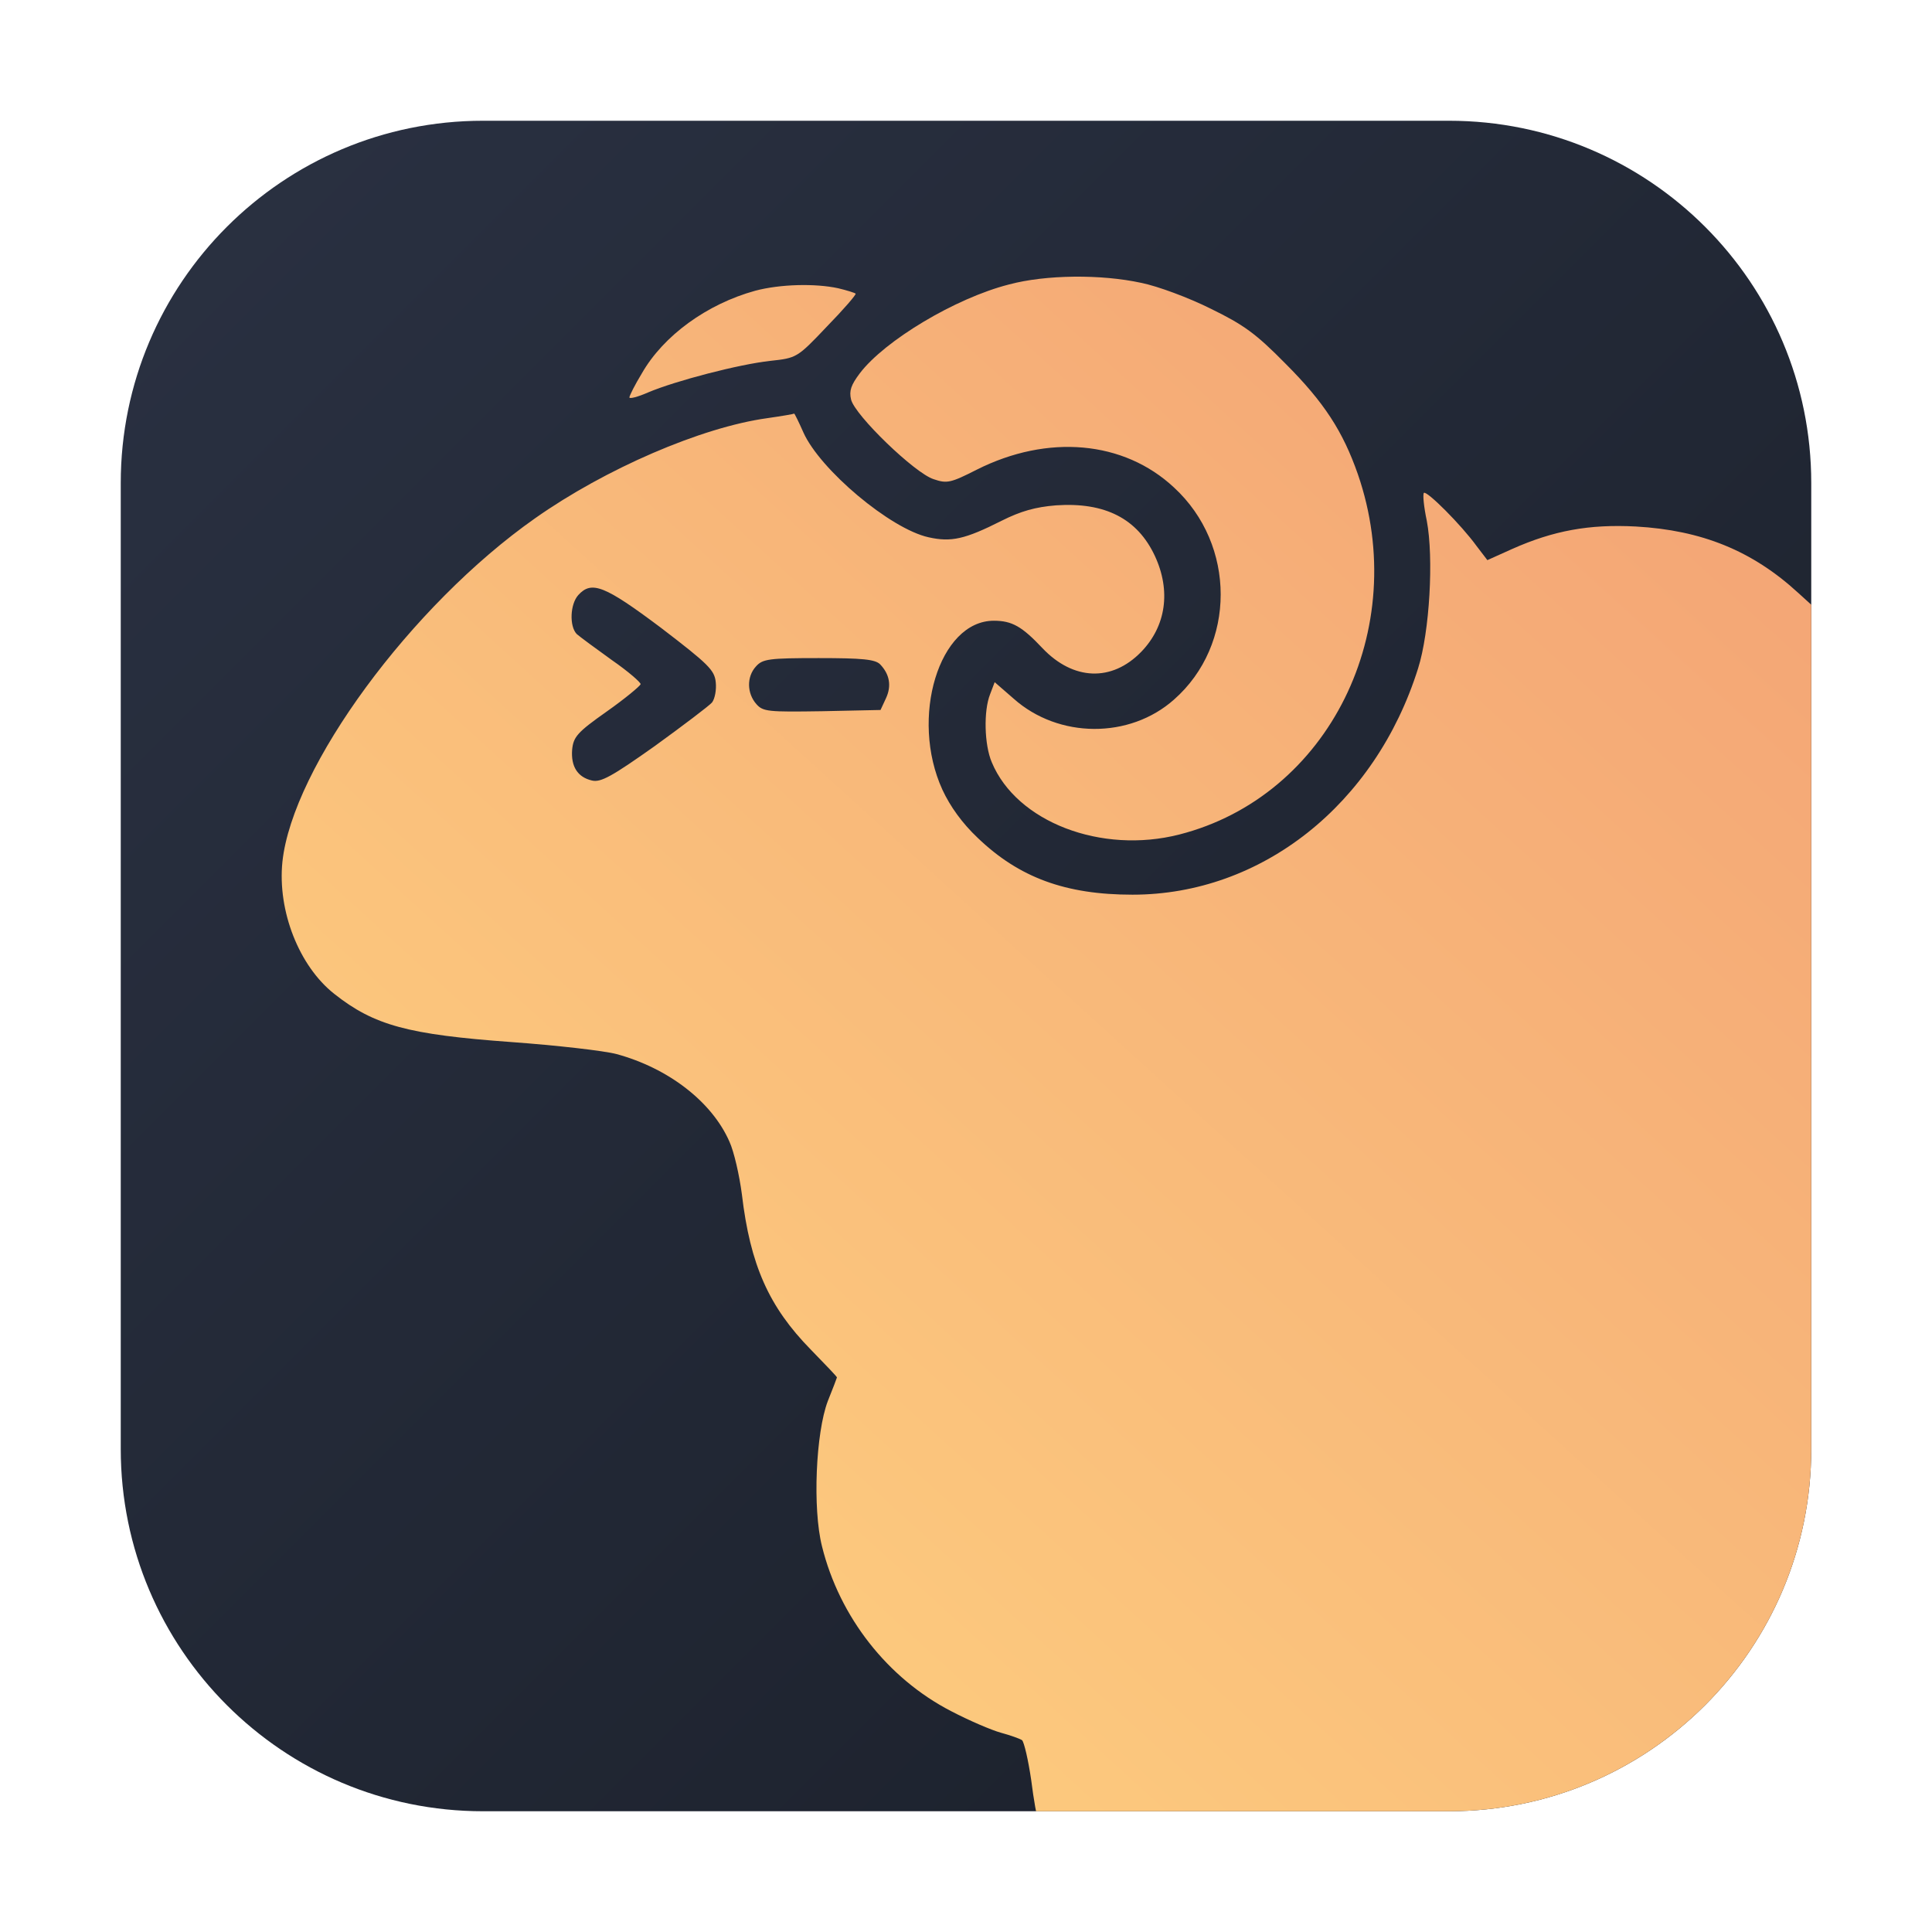
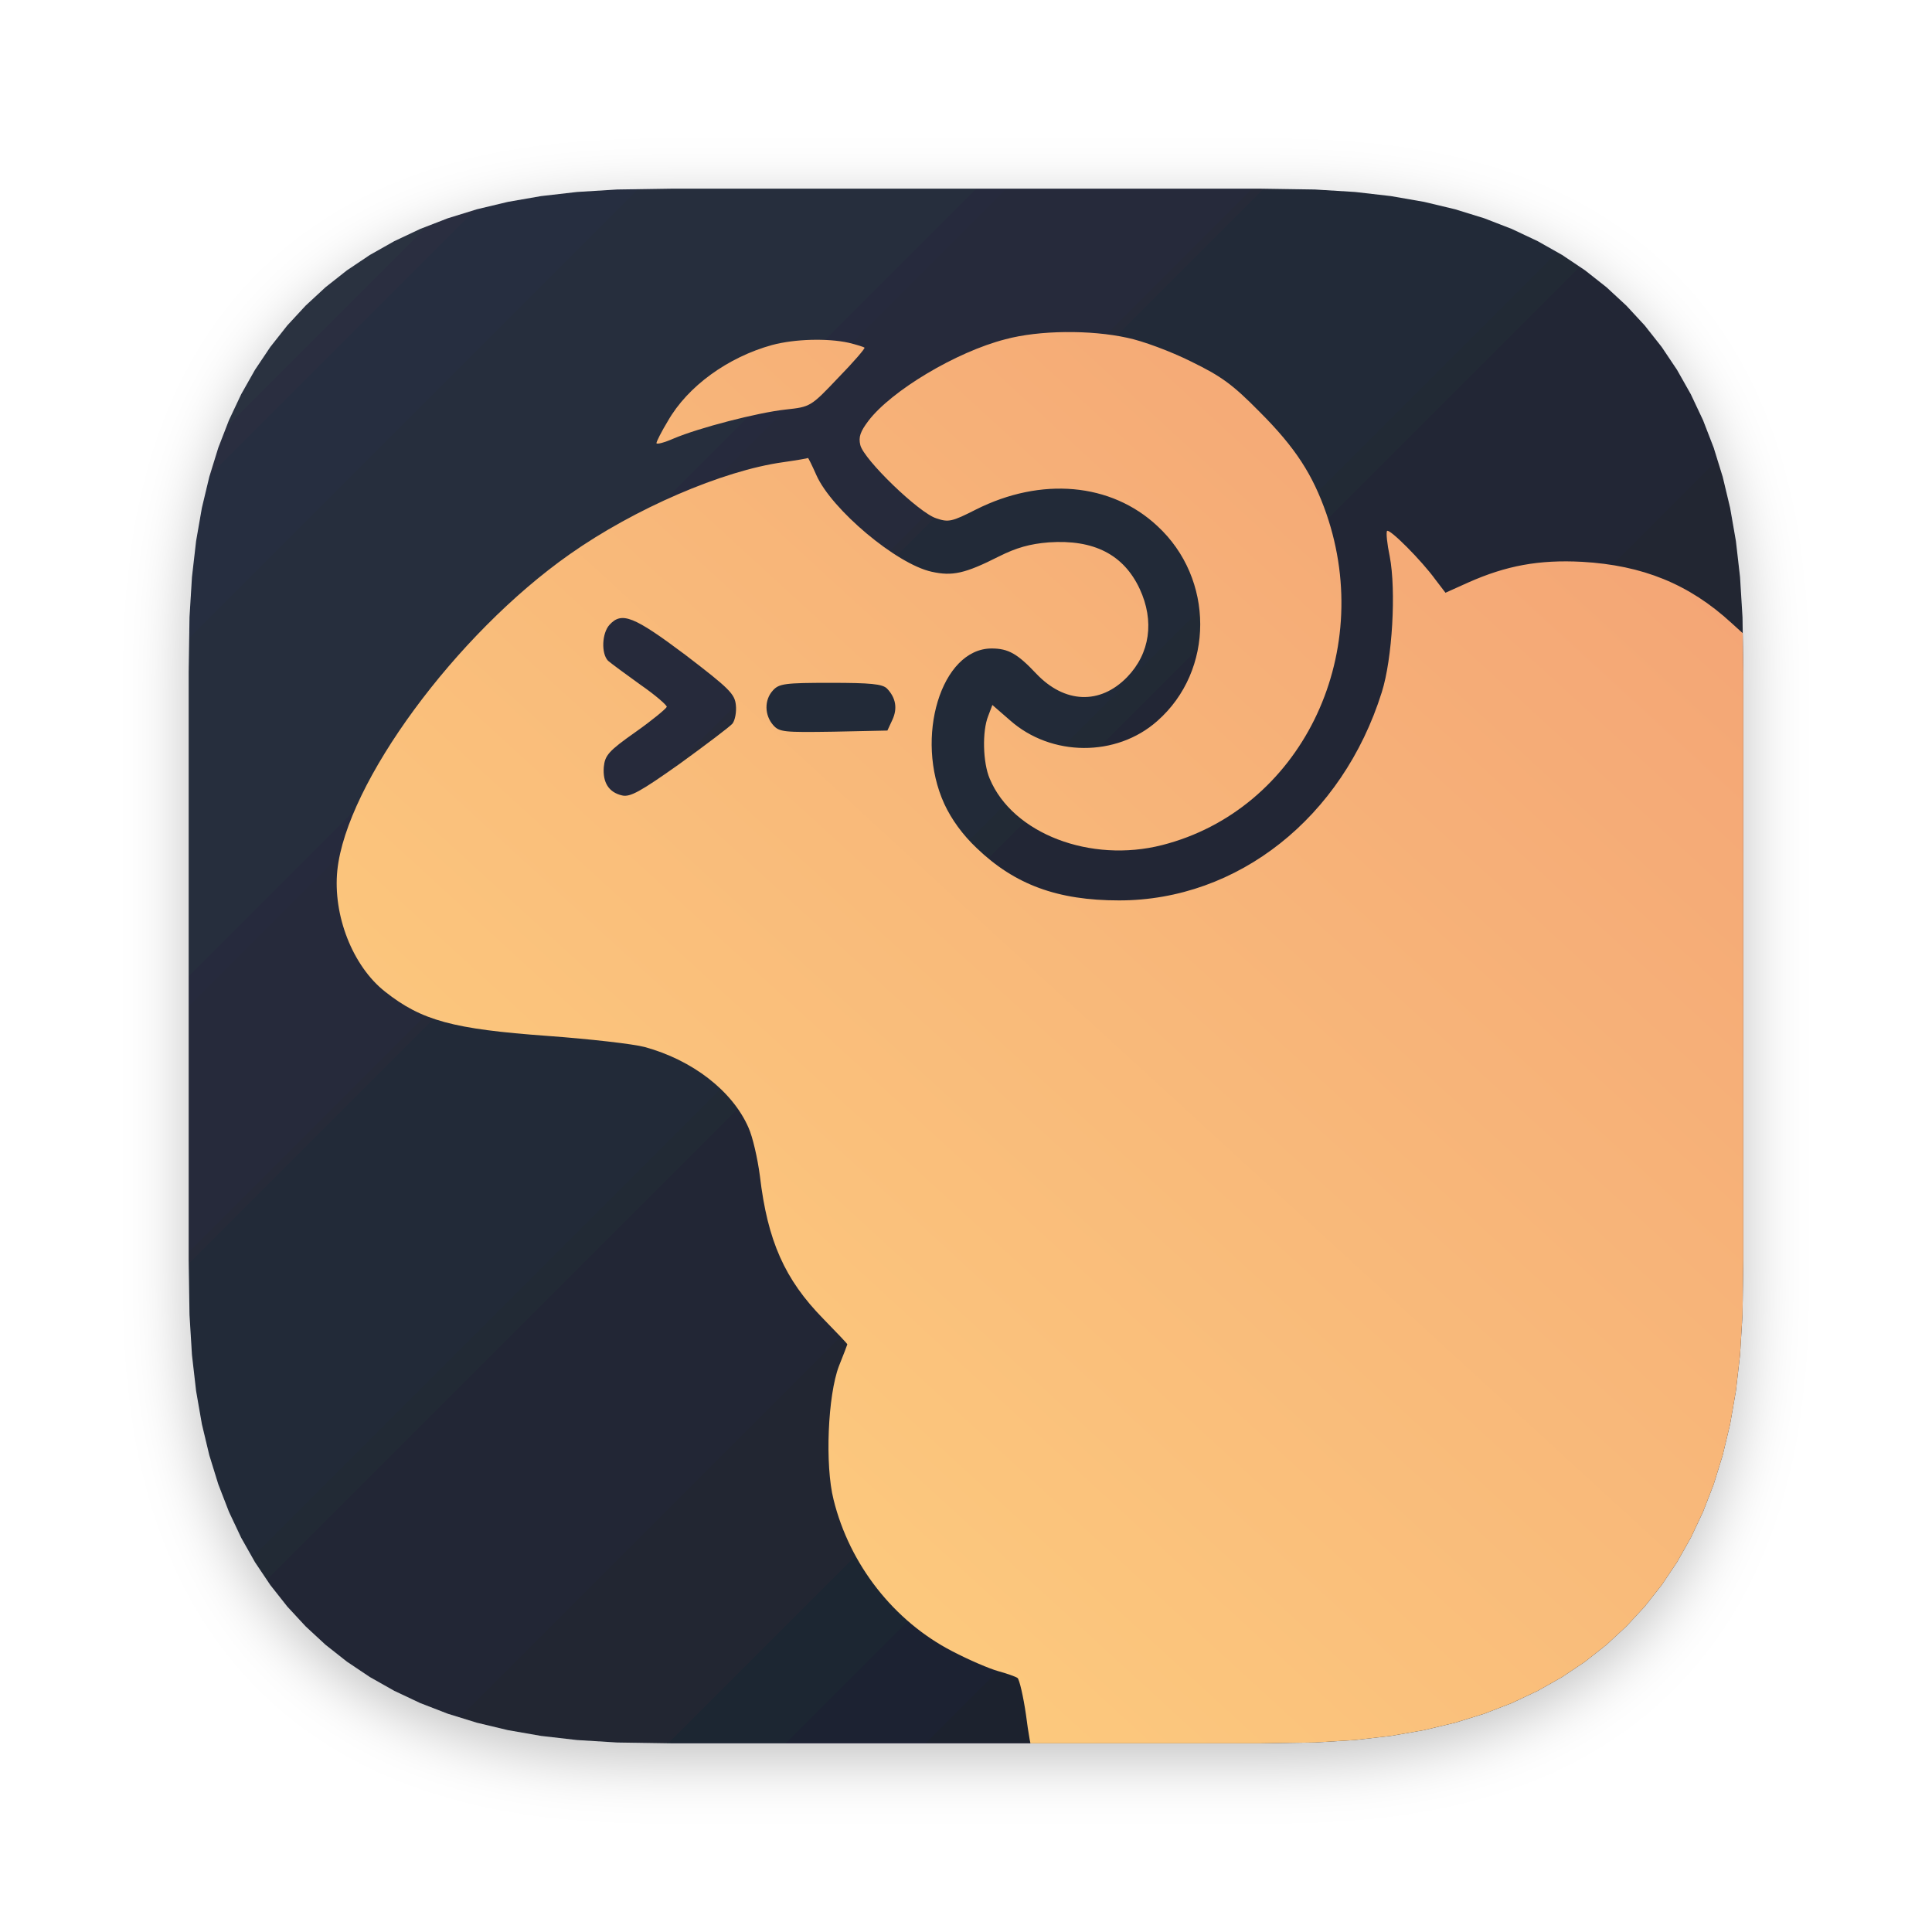
<svg xmlns="http://www.w3.org/2000/svg" width="1024" height="1024" viewBox="0 0 1024 1024">
  <defs>
+     <path id="tile" d="M668 100 L696.89 100.44 L718.21 101.75 L737.25 103.94 L754.82 107 L771.26 110.93 L786.72 115.71 L801.29 121.35 L815.03 127.83 L827.97 135.14 L840.11 143.28 L851.46 152.23 L862.01 161.99 L871.77 172.54 L880.72 183.89 L888.86 196.03 L896.17 208.97 L902.65 222.71 L908.29 237.28 L913.07 252.74 L917 269.18 L920.06 286.75 L922.25 305.79 L923.56 327.11 L924 356 L924 668 L923.56 696.89 L922.25 718.21 L920.06 737.25 L917 754.82 L913.07 771.26 L908.29 786.72 L902.65 801.29 L896.17 815.03 L888.86 827.97 L880.72 840.11 L871.77 851.46 L862.01 862.01 L851.46 871.77 L840.11 880.72 L827.97 888.86 L815.03 896.17 L801.29 902.65 L786.72 908.29 L771.26 913.07 L754.82 917 L737.25 920.06 L718.21 922.25 L696.89 923.56 L668 924 L356 924 L327.11 923.56 L305.79 922.25 L286.75 920.06 L269.18 917 L252.74 913.07 L237.28 908.29 L222.71 902.65 L208.97 896.17 L196.03 888.86 L183.89 880.72 L172.54 871.77 L161.99 862.01 L152.23 851.46 L143.28 840.11 L135.14 827.97 L127.83 815.03 L121.35 801.29 L115.71 786.72 L110.93 771.26 L107 754.82 L103.94 737.25 L101.75 718.21 L100.44 696.89 L100 668 L100 356 L100.44 327.11 L101.75 305.79 L103.94 286.75 L107 269.18 L110.93 252.74 L115.71 237.28 L121.35 222.71 L127.83 208.97 L135.14 196.03 L143.28 183.89 L152.23 172.54 L161.99 161.99 L172.54 152.23 L183.89 143.28 L196.03 135.14 L208.97 127.83 L222.71 121.35 L237.28 115.71 L252.74 110.93 L269.18 107 L286.75 103.94 L305.79 101.75 L327.11 100.44 L356 100Z" />
    <clipPath id="clip">
-       <rect x="64" y="64" width="896" height="896" rx="192" />
+       <use href="#tile" />
    </clipPath>
+     <filter id="drop" x="-10%" y="-10%" width="120%" height="125%">
+       <feDropShadow dx="0" flood-opacity=".25" stdDeviation="16" dy="8" flood-color="#000" />
+     </filter>
    <path id="ram" d="M2794 3710 c-129 -33 -299 -135 -359 -214 -21 -28 -26 -42 -21 -63 9 -38 154 -178 199 -192 32 -11 41 -9 104 23 171 86 354 70 475 -43 150 -138 150 -379 0 -511 -107 -95 -278 -94 -386 2 l-46 40 -11 -29 c-16 -40 -14 -122 4 -164 60 -144 264 -222 452 -174 360 92 559 494 430 868 -36 103 -81 173 -175 267 -71 72 -100 93 -180 132 -52 26 -127 54 -167 62 -96 21 -230 20 -319 -4z M2183 3695 c-116 -32 -221 -108 -273 -199 -17 -28 -30 -54 -30 -58 0 -4 20 1 45 12 66 28 220 68 294 76 64 7 65 7 137 83 40 41 71 77 69 79 -2 2 -21 8 -42 13 -55 12 -140 10 -200 -6z M2212 3388 c-159 -22 -390 -122 -559 -241 -299 -210 -585 -600 -609 -828 -12 -118 40 -251 125 -318 96 -76 178 -98 426 -116 110 -8 224 -21 254 -29 125 -34 230 -115 272 -211 11 -24 24 -81 30 -127 20 -170 65 -271 166 -374 34 -35 63 -65 63 -67 0 -1 -10 -27 -22 -57 -29 -76 -37 -259 -14 -350 42 -170 158 -318 311 -397 44 -23 98 -46 120 -52 22 -6 45 -14 51 -18 5 -5 15 -48 22 -96 6 -48 14 -92 17 -97 4 -6 415 -10 1131 -10 l1124 0 0 1584 0 1585 -55 -19 c-84 -29 -143 -68 -232 -154 l-83 -78 -54 49 c-111 102 -233 151 -391 160 -113 6 -199 -10 -298 -54 l-60 -27 -26 34 c-37 51 -120 134 -127 128 -3 -4 0 -34 7 -67 17 -89 7 -268 -21 -356 -103 -328 -377 -545 -688 -545 -161 0 -273 41 -373 137 -37 35 -66 75 -85 116 -79 173 -8 407 124 407 44 0 68 -14 117 -66 74 -78 167 -82 238 -9 60 62 72 147 33 231 -42 90 -120 130 -238 122 -50 -4 -85 -14 -131 -37 -89 -45 -122 -52 -176 -40 -92 20 -262 163 -302 253 -11 25 -21 45 -22 45 -1 -1 -30 -6 -65 -11z m-256 -505 c115 -88 129 -102 132 -131 2 -18 -2 -40 -9 -49 -7 -8 -69 -55 -138 -105 -103 -73 -130 -88 -151 -83 -35 8 -51 34 -48 74 3 31 12 42 83 92 44 31 80 61 82 66 1 4 -30 31 -69 58 -39 28 -77 56 -85 63 -18 19 -16 72 4 94 32 35 63 23 199 -79z m528 -88 c23 -24 28 -52 14 -82 l-13 -28 -141 -3 c-130 -2 -142 -1 -158 17 -23 26 -24 66 -1 91 16 18 32 20 151 20 105 0 136 -3 148 -15z" />
    <linearGradient id="g" x1="0" y1="0" x2="1" y2="1">
      <stop offset="0" stop-color="#2a3142" />
      <stop offset="1" stop-color="#1a1f29" />
    </linearGradient>
    <linearGradient id="r" x1="0" y1="0" x2="1" y2="1">
      <stop offset="0" stop-color="#ffd580" />
      <stop offset="1" stop-color="#f29e74" />
    </linearGradient>
  </defs>
-   <rect x="64" y="64" width="896" height="896" rx="192" fill="url(#g)" />
+   <use href="#tile" fill="url(#g)" filter="url(#drop)" />
  <g clip-path="url(#clip)">
-     <use href="#ram" transform="translate(-80 967) scale(.22 -.22)" fill="url(#r)" />
+     <g transform="translate(41.143 41.143) scale(0.919643)">
+       <use href="#ram" transform="translate(-80 967) scale(.22 -.22)" fill="url(#r)" />
+     </g>
  </g>
</svg>
